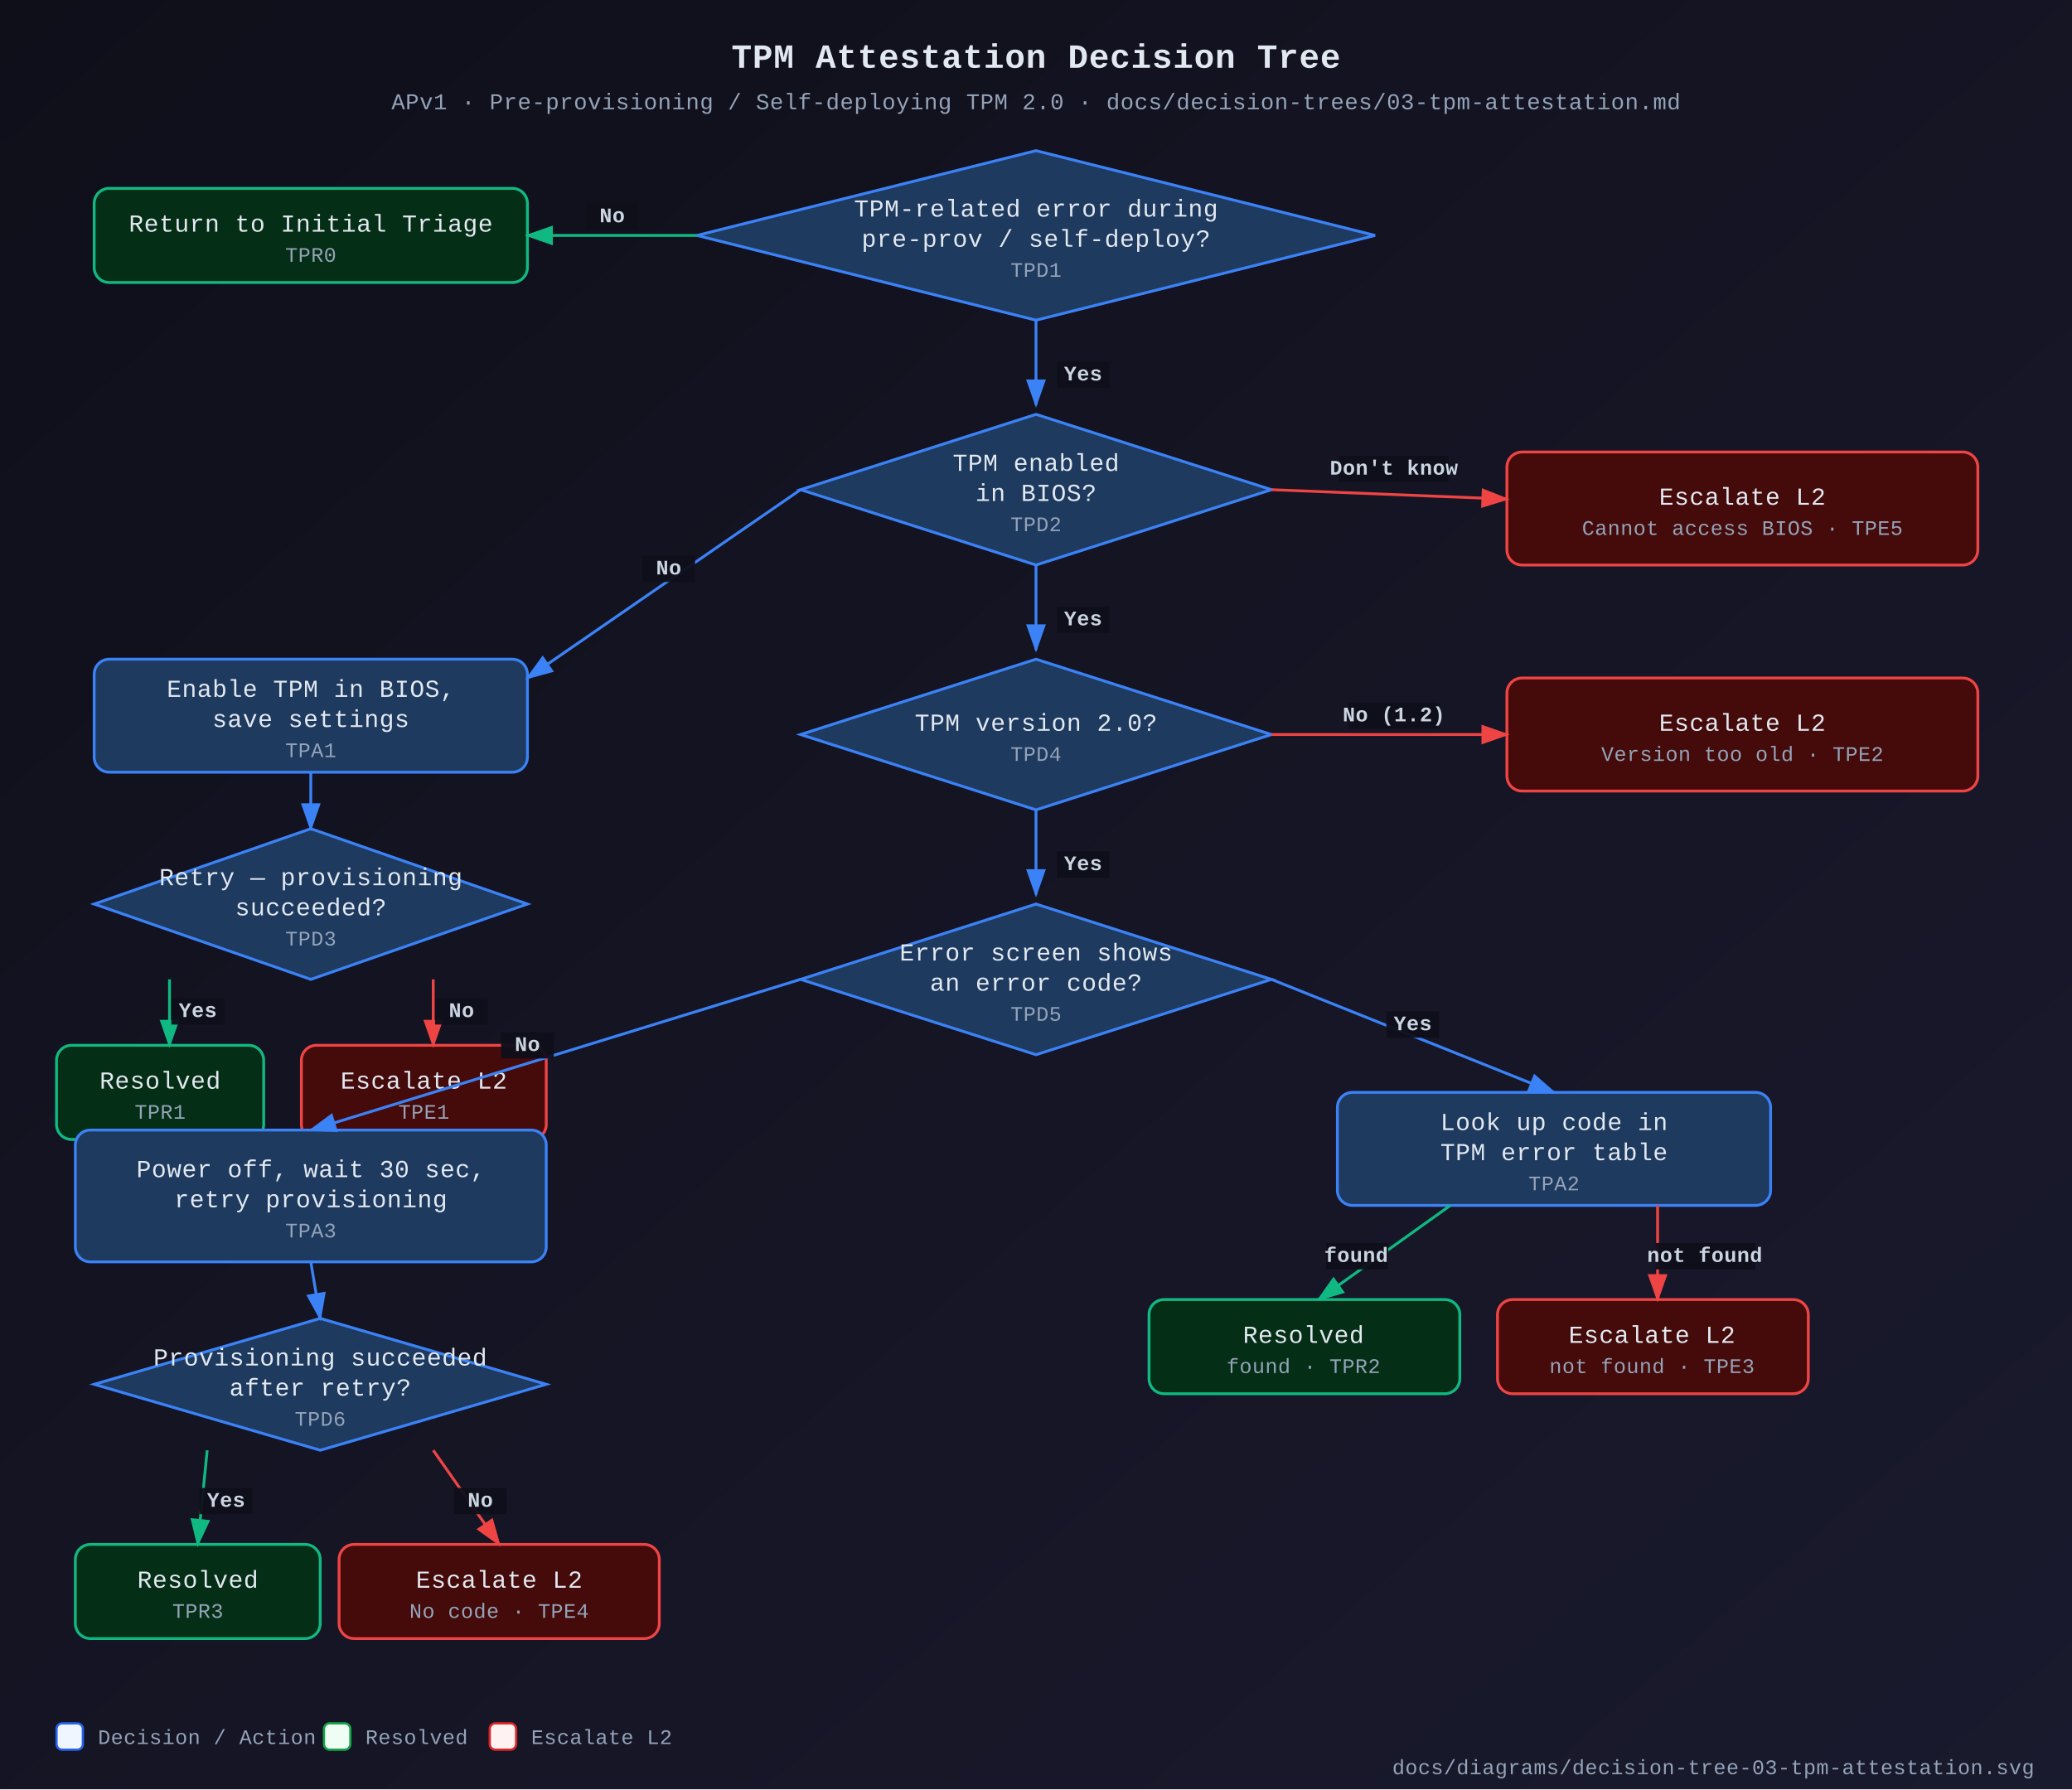
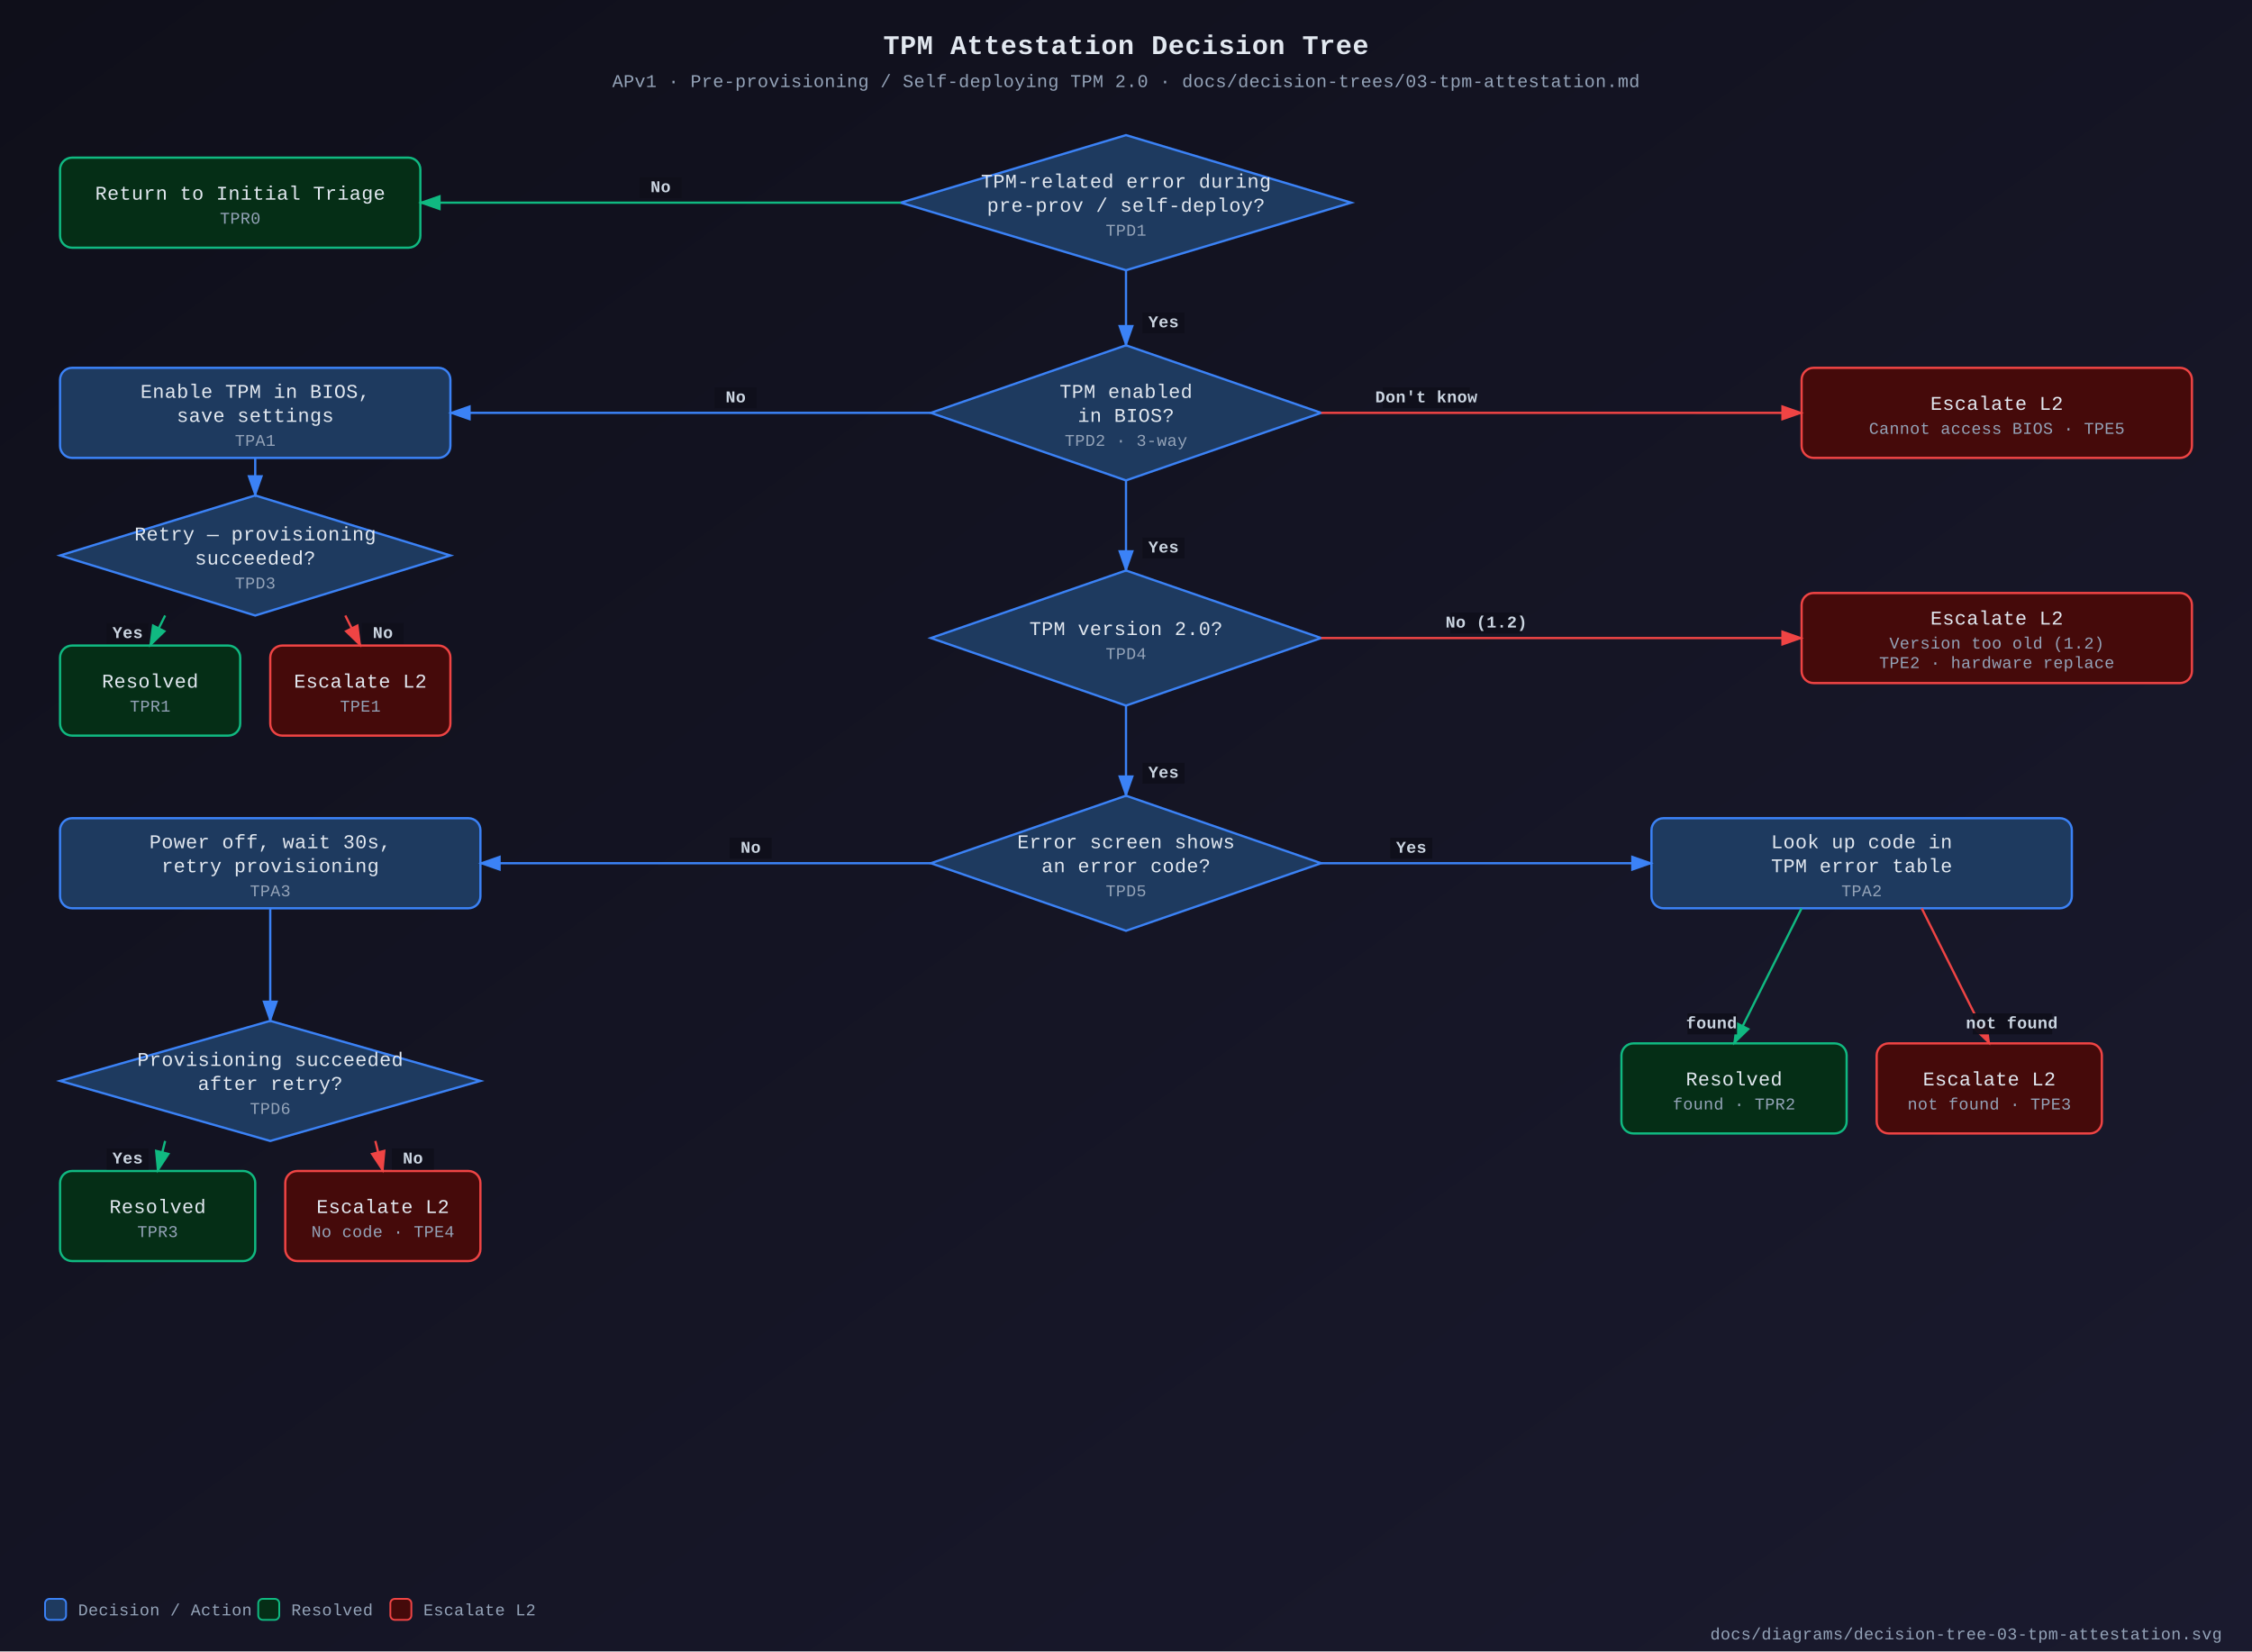
- <svg xmlns="http://www.w3.org/2000/svg" viewBox="0 0 1100 950" width="1100" height="950">
+ <svg xmlns="http://www.w3.org/2000/svg" viewBox="0 0 1500 1100" width="1500" height="1100">
  <style>
    text { font-family: 'SF Mono', 'Fira Code', 'Cascadia Code', 'Courier New', monospace; fill: #e2e8f0; letter-spacing: 0.02em; }
    .title { font-size: 18px; font-weight: 700; fill: #e2e8f0; letter-spacing: 0.02em; }
    .subtitle { font-size: 12px; fill: #94a3b8; }
    .label { font-size: 13px; fill: #e2e8f0; }
    .sub { font-size: 11px; fill: #94a3b8; }
    .edge { font-size: 11px; fill: #cbd5e1; font-weight: 700; }
    .col-head { font-size: 13px; font-weight: 700; fill: #cbd5e1; letter-spacing: 0.08em; }
    .legend { font-size: 11px; fill: #94a3b8; }
  </style>
  <defs>
    <linearGradient id="bg-grad" x1="0%" y1="0%" x2="100%" y2="100%">
      <stop offset="0%" stop-color="#0f0f1a" />
      <stop offset="100%" stop-color="#1a1a2e" />
    </linearGradient>
    <marker id="arr-blue" markerWidth="10" markerHeight="7" refX="9" refY="3.5" orient="auto">
      <polygon points="0,0 10,3.5 0,7" fill="#3b82f6" />
    </marker>
    <marker id="arr-red" markerWidth="10" markerHeight="7" refX="9" refY="3.5" orient="auto">
      <polygon points="0,0 10,3.5 0,7" fill="#ef4444" />
    </marker>
    <marker id="arr-green" markerWidth="10" markerHeight="7" refX="9" refY="3.5" orient="auto">
      <polygon points="0,0 10,3.5 0,7" fill="#10b981" />
    </marker>
    <marker id="arr-orange" markerWidth="10" markerHeight="7" refX="9" refY="3.5" orient="auto">
      <polygon points="0,0 10,3.5 0,7" fill="#f97316" />
    </marker>
    <marker id="arr-purple" markerWidth="10" markerHeight="7" refX="9" refY="3.5" orient="auto">
      <polygon points="0,0 10,3.5 0,7" fill="#a855f7" />
    </marker>
    <marker id="arr-gray" markerWidth="10" markerHeight="7" refX="9" refY="3.5" orient="auto">
      <polygon points="0,0 10,3.5 0,7" fill="#64748b" />
    </marker>
  </defs>
-   <rect width="1100" height="950" fill="url(#bg-grad)" />
-   <text x="550" y="36" text-anchor="middle" class="title">TPM Attestation Decision Tree</text>
-   <text x="550" y="58" text-anchor="middle" class="subtitle">APv1 · Pre-provisioning / Self-deploying TPM 2.0  ·  docs/decision-trees/03-tpm-attestation.md</text>
-   <polygon points="550,80 730,125 550,170 370,125" fill="#1e3a5f" stroke="#3b82f6" stroke-width="1.5" />
-   <text x="550" y="115" text-anchor="middle" class="label">TPM-related error during</text>
-   <text x="550" y="131" text-anchor="middle" class="label">pre-prov / self-deploy?</text>
-   <text x="550" y="147" text-anchor="middle" class="sub">TPD1</text>
-   <rect x="50" y="100" width="230" height="50" rx="8" ry="8" fill="#052e16" stroke="#10b981" stroke-width="1.5" />
-   <text x="165" y="123" text-anchor="middle" class="label">Return to Initial Triage</text>
-   <text x="165" y="139" text-anchor="middle" class="sub">TPR0</text>
-   <path d="M 370,125 L 280,125" stroke="#10b981" stroke-width="1.5" fill="none" marker-end="url(#arr-green)" />
-   <rect x="311" y="108" width="28" height="14" fill="#0f0f1a" opacity="0.95" />
-   <text x="325" y="118" text-anchor="middle" class="edge">No</text>
-   <path d="M 550,170 L 550,215" stroke="#3b82f6" stroke-width="1.5" fill="none" marker-end="url(#arr-blue)" />
-   <rect x="561" y="192" width="28" height="14" fill="#0f0f1a" opacity="0.95" />
-   <text x="575" y="202" text-anchor="middle" class="edge">Yes</text>
-   <polygon points="550,220 675,260 550,300 425,260" fill="#1e3a5f" stroke="#3b82f6" stroke-width="1.5" />
-   <text x="550" y="250" text-anchor="middle" class="label">TPM enabled</text>
-   <text x="550" y="266" text-anchor="middle" class="label">in BIOS?</text>
-   <text x="550" y="282" text-anchor="middle" class="sub">TPD2</text>
-   <rect x="800" y="240" width="250" height="60" rx="8" ry="8" fill="#450a0a" stroke="#ef4444" stroke-width="1.5" />
-   <text x="925" y="268" text-anchor="middle" class="label">Escalate L2</text>
-   <text x="925" y="284" text-anchor="middle" class="sub">Cannot access BIOS  ·  TPE5</text>
-   <path d="M 675,260 L 800,265" stroke="#ef4444" stroke-width="1.5" fill="none" marker-end="url(#arr-red)" />
-   <rect x="711" y="242" width="58" height="14" fill="#0f0f1a" opacity="0.95" />
-   <text x="740" y="252" text-anchor="middle" class="edge">Don't know</text>
-   <rect x="50" y="350" width="230" height="60" rx="8" ry="8" fill="#1e3a5f" stroke="#3b82f6" stroke-width="1.5" />
-   <text x="165" y="370" text-anchor="middle" class="label">Enable TPM in BIOS,</text>
-   <text x="165" y="386" text-anchor="middle" class="label">save settings</text>
-   <text x="165" y="402" text-anchor="middle" class="sub">TPA1</text>
-   <path d="M 425,260 L 280,360" stroke="#3b82f6" stroke-width="1.5" fill="none" marker-end="url(#arr-blue)" />
-   <rect x="341" y="295" width="28" height="14" fill="#0f0f1a" opacity="0.95" />
-   <text x="355" y="305" text-anchor="middle" class="edge">No</text>
-   <polygon points="165,440 280,480 165,520 50,480" fill="#1e3a5f" stroke="#3b82f6" stroke-width="1.5" />
-   <text x="165" y="470" text-anchor="middle" class="label">Retry — provisioning</text>
-   <text x="165" y="486" text-anchor="middle" class="label">succeeded?</text>
-   <text x="165" y="502" text-anchor="middle" class="sub">TPD3</text>
-   <path d="M 165,410 L 165,440" stroke="#3b82f6" stroke-width="1.5" fill="none" marker-end="url(#arr-blue)" />
-   <rect x="30" y="555" width="110" height="50" rx="8" ry="8" fill="#052e16" stroke="#10b981" stroke-width="1.5" />
-   <text x="85" y="578" text-anchor="middle" class="label">Resolved</text>
-   <text x="85" y="594" text-anchor="middle" class="sub">TPR1</text>
-   <rect x="160" y="555" width="130" height="50" rx="8" ry="8" fill="#450a0a" stroke="#ef4444" stroke-width="1.5" />
-   <text x="225" y="578" text-anchor="middle" class="label">Escalate L2</text>
-   <text x="225" y="594" text-anchor="middle" class="sub">TPE1</text>
-   <path d="M 90,520 L 90,555" stroke="#10b981" stroke-width="1.5" fill="none" marker-end="url(#arr-green)" />
-   <rect x="91" y="530" width="28" height="14" fill="#0f0f1a" opacity="0.95" />
-   <text x="105" y="540" text-anchor="middle" class="edge">Yes</text>
-   <path d="M 230,520 L 230,555" stroke="#ef4444" stroke-width="1.5" fill="none" marker-end="url(#arr-red)" />
-   <rect x="231" y="530" width="28" height="14" fill="#0f0f1a" opacity="0.95" />
-   <text x="245" y="540" text-anchor="middle" class="edge">No</text>
-   <path d="M 550,300 L 550,345" stroke="#3b82f6" stroke-width="1.5" fill="none" marker-end="url(#arr-blue)" />
-   <rect x="561" y="322" width="28" height="14" fill="#0f0f1a" opacity="0.95" />
-   <text x="575" y="332" text-anchor="middle" class="edge">Yes</text>
-   <polygon points="550,350 675,390 550,430 425,390" fill="#1e3a5f" stroke="#3b82f6" stroke-width="1.5" />
-   <text x="550" y="388" text-anchor="middle" class="label">TPM version 2.0?</text>
-   <text x="550" y="404" text-anchor="middle" class="sub">TPD4</text>
-   <rect x="800" y="360" width="250" height="60" rx="8" ry="8" fill="#450a0a" stroke="#ef4444" stroke-width="1.5" />
-   <text x="925" y="388" text-anchor="middle" class="label">Escalate L2</text>
-   <text x="925" y="404" text-anchor="middle" class="sub">Version too old · TPE2</text>
-   <path d="M 675,390 L 800,390" stroke="#ef4444" stroke-width="1.5" fill="none" marker-end="url(#arr-red)" />
-   <rect x="716" y="373" width="48" height="14" fill="#0f0f1a" opacity="0.95" />
-   <text x="740" y="383" text-anchor="middle" class="edge">No (1.2)</text>
-   <path d="M 550,430 L 550,475" stroke="#3b82f6" stroke-width="1.5" fill="none" marker-end="url(#arr-blue)" />
-   <rect x="561" y="452" width="28" height="14" fill="#0f0f1a" opacity="0.95" />
-   <text x="575" y="462" text-anchor="middle" class="edge">Yes</text>
-   <polygon points="550,480 675,520 550,560 425,520" fill="#1e3a5f" stroke="#3b82f6" stroke-width="1.5" />
-   <text x="550" y="510" text-anchor="middle" class="label">Error screen shows</text>
-   <text x="550" y="526" text-anchor="middle" class="label">an error code?</text>
-   <text x="550" y="542" text-anchor="middle" class="sub">TPD5</text>
-   <rect x="710" y="580" width="230" height="60" rx="8" ry="8" fill="#1e3a5f" stroke="#3b82f6" stroke-width="1.5" />
-   <text x="825" y="600" text-anchor="middle" class="label">Look up code in</text>
-   <text x="825" y="616" text-anchor="middle" class="label">TPM error table</text>
-   <text x="825" y="632" text-anchor="middle" class="sub">TPA2</text>
-   <path d="M 675,520 L 825,580" stroke="#3b82f6" stroke-width="1.5" fill="none" marker-end="url(#arr-blue)" />
-   <rect x="736" y="537" width="28" height="14" fill="#0f0f1a" opacity="0.95" />
-   <text x="750" y="547" text-anchor="middle" class="edge">Yes</text>
-   <rect x="610" y="690" width="165" height="50" rx="8" ry="8" fill="#052e16" stroke="#10b981" stroke-width="1.5" />
-   <text x="692" y="713" text-anchor="middle" class="label">Resolved</text>
-   <text x="692" y="729" text-anchor="middle" class="sub">found  ·  TPR2</text>
-   <rect x="795" y="690" width="165" height="50" rx="8" ry="8" fill="#450a0a" stroke="#ef4444" stroke-width="1.5" />
-   <text x="877" y="713" text-anchor="middle" class="label">Escalate L2</text>
-   <text x="877" y="729" text-anchor="middle" class="sub">not found  ·  TPE3</text>
-   <path d="M 770,640 L 700,690" stroke="#10b981" stroke-width="1.5" fill="none" marker-end="url(#arr-green)" />
-   <rect x="704" y="660" width="33" height="14" fill="#0f0f1a" opacity="0.95" />
-   <text x="720" y="670" text-anchor="middle" class="edge">found</text>
-   <path d="M 880,640 L 880,690" stroke="#ef4444" stroke-width="1.5" fill="none" marker-end="url(#arr-red)" />
-   <rect x="879" y="660" width="53" height="14" fill="#0f0f1a" opacity="0.95" />
-   <text x="905" y="670" text-anchor="middle" class="edge">not found</text>
-   <rect x="40" y="600" width="250" height="70" rx="8" ry="8" fill="#1e3a5f" stroke="#3b82f6" stroke-width="1.5" />
-   <text x="165" y="625" text-anchor="middle" class="label">Power off, wait 30 sec,</text>
-   <text x="165" y="641" text-anchor="middle" class="label">retry provisioning</text>
-   <text x="165" y="657" text-anchor="middle" class="sub">TPA3</text>
-   <path d="M 425,520 L 165,600" stroke="#3b82f6" stroke-width="1.5" fill="none" marker-end="url(#arr-blue)" />
-   <rect x="266" y="548" width="28" height="14" fill="#0f0f1a" opacity="0.95" />
-   <text x="280" y="558" text-anchor="middle" class="edge">No</text>
-   <polygon points="170,700 290,735 170,770 50,735" fill="#1e3a5f" stroke="#3b82f6" stroke-width="1.5" />
-   <text x="170" y="725" text-anchor="middle" class="label">Provisioning succeeded</text>
-   <text x="170" y="741" text-anchor="middle" class="label">after retry?</text>
-   <text x="170" y="757" text-anchor="middle" class="sub">TPD6</text>
-   <path d="M 165,670 L 170,700" stroke="#3b82f6" stroke-width="1.5" fill="none" marker-end="url(#arr-blue)" />
-   <rect x="40" y="820" width="130" height="50" rx="8" ry="8" fill="#052e16" stroke="#10b981" stroke-width="1.5" />
-   <text x="105" y="843" text-anchor="middle" class="label">Resolved</text>
-   <text x="105" y="859" text-anchor="middle" class="sub">TPR3</text>
-   <rect x="180" y="820" width="170" height="50" rx="8" ry="8" fill="#450a0a" stroke="#ef4444" stroke-width="1.5" />
-   <text x="265" y="843" text-anchor="middle" class="label">Escalate L2</text>
-   <text x="265" y="859" text-anchor="middle" class="sub">No code  ·  TPE4</text>
-   <path d="M 110,770 L 105,820" stroke="#10b981" stroke-width="1.5" fill="none" marker-end="url(#arr-green)" />
-   <rect x="106" y="790" width="28" height="14" fill="#0f0f1a" opacity="0.95" />
-   <text x="120" y="800" text-anchor="middle" class="edge">Yes</text>
-   <path d="M 230,770 L 265,820" stroke="#ef4444" stroke-width="1.5" fill="none" marker-end="url(#arr-red)" />
-   <rect x="241" y="790" width="28" height="14" fill="#0f0f1a" opacity="0.95" />
-   <text x="255" y="800" text-anchor="middle" class="edge">No</text>
-   <rect x="30" y="915" width="14" height="14" rx="3" ry="3" fill="#eff6ff" stroke="#2563eb" stroke-width="1.2" />
-   <text x="52" y="926" class="legend">Decision / Action</text>
-   <rect x="172" y="915" width="14" height="14" rx="3" ry="3" fill="#f0fdf4" stroke="#16a34a" stroke-width="1.2" />
-   <text x="194" y="926" class="legend">Resolved</text>
-   <rect x="260" y="915" width="14" height="14" rx="3" ry="3" fill="#fef2f2" stroke="#dc2626" stroke-width="1.2" />
-   <text x="282" y="926" class="legend">Escalate L2</text>
-   <text x="1080" y="942" text-anchor="end" class="legend">docs/diagrams/decision-tree-03-tpm-attestation.svg</text>
+   <rect width="1500" height="1100" fill="url(#bg-grad)" />
+   <text x="750" y="36" text-anchor="middle" class="title">TPM Attestation Decision Tree</text>
+   <text x="750" y="58" text-anchor="middle" class="subtitle">APv1 · Pre-provisioning / Self-deploying TPM 2.0  ·  docs/decision-trees/03-tpm-attestation.md</text>
+   <polygon points="750,90 900,135 750,180 600,135" fill="#1e3a5f" stroke="#3b82f6" stroke-width="1.5" />
+   <text x="750" y="125" text-anchor="middle" class="label">TPM-related error during</text>
+   <text x="750" y="141" text-anchor="middle" class="label">pre-prov / self-deploy?</text>
+   <text x="750" y="157" text-anchor="middle" class="sub">TPD1</text>
+   <rect x="40" y="105" width="240" height="60" rx="8" ry="8" fill="#052e16" stroke="#10b981" stroke-width="1.5" />
+   <text x="160" y="133" text-anchor="middle" class="label">Return to Initial Triage</text>
+   <text x="160" y="149" text-anchor="middle" class="sub">TPR0</text>
+   <path d="M 600,135 L 280,135" stroke="#10b981" stroke-width="1.5" fill="none" marker-end="url(#arr-green)" />
+   <rect x="426" y="118" width="28" height="14" fill="#0f0f1a" opacity="0.95" />
+   <text x="440" y="128" text-anchor="middle" class="edge">No</text>
+   <polygon points="750,230 880,275 750,320 620,275" fill="#1e3a5f" stroke="#3b82f6" stroke-width="1.5" />
+   <text x="750" y="265" text-anchor="middle" class="label">TPM enabled</text>
+   <text x="750" y="281" text-anchor="middle" class="label">in BIOS?</text>
+   <text x="750" y="297" text-anchor="middle" class="sub">TPD2 · 3-way</text>
+   <path d="M 750,180 L 750,230" stroke="#3b82f6" stroke-width="1.5" fill="none" marker-end="url(#arr-blue)" />
+   <rect x="761" y="208" width="28" height="14" fill="#0f0f1a" opacity="0.95" />
+   <text x="775" y="218" text-anchor="middle" class="edge">Yes</text>
+   <rect x="1200" y="245" width="260" height="60" rx="8" ry="8" fill="#450a0a" stroke="#ef4444" stroke-width="1.5" />
+   <text x="1330" y="273" text-anchor="middle" class="label">Escalate L2</text>
+   <text x="1330" y="289" text-anchor="middle" class="sub">Cannot access BIOS  ·  TPE5</text>
+   <path d="M 880,275 L 1200,275" stroke="#ef4444" stroke-width="1.5" fill="none" marker-end="url(#arr-red)" />
+   <rect x="921" y="258" width="58" height="14" fill="#0f0f1a" opacity="0.95" />
+   <text x="950" y="268" text-anchor="middle" class="edge">Don't know</text>
+   <rect x="40" y="245" width="260" height="60" rx="8" ry="8" fill="#1e3a5f" stroke="#3b82f6" stroke-width="1.5" />
+   <text x="170" y="265" text-anchor="middle" class="label">Enable TPM in BIOS,</text>
+   <text x="170" y="281" text-anchor="middle" class="label">save settings</text>
+   <text x="170" y="297" text-anchor="middle" class="sub">TPA1</text>
+   <path d="M 620,275 L 300,275" stroke="#3b82f6" stroke-width="1.5" fill="none" marker-end="url(#arr-blue)" />
+   <rect x="476" y="258" width="28" height="14" fill="#0f0f1a" opacity="0.95" />
+   <text x="490" y="268" text-anchor="middle" class="edge">No</text>
+   <polygon points="170,330 300,370 170,410 40,370" fill="#1e3a5f" stroke="#3b82f6" stroke-width="1.5" />
+   <text x="170" y="360" text-anchor="middle" class="label">Retry — provisioning</text>
+   <text x="170" y="376" text-anchor="middle" class="label">succeeded?</text>
+   <text x="170" y="392" text-anchor="middle" class="sub">TPD3</text>
+   <path d="M 170,305 L 170,330" stroke="#3b82f6" stroke-width="1.5" fill="none" marker-end="url(#arr-blue)" />
+   <rect x="40" y="430" width="120" height="60" rx="8" ry="8" fill="#052e16" stroke="#10b981" stroke-width="1.5" />
+   <text x="100" y="458" text-anchor="middle" class="label">Resolved</text>
+   <text x="100" y="474" text-anchor="middle" class="sub">TPR1</text>
+   <rect x="180" y="430" width="120" height="60" rx="8" ry="8" fill="#450a0a" stroke="#ef4444" stroke-width="1.5" />
+   <text x="240" y="458" text-anchor="middle" class="label">Escalate L2</text>
+   <text x="240" y="474" text-anchor="middle" class="sub">TPE1</text>
+   <path d="M 110,410 L 100,430" stroke="#10b981" stroke-width="1.5" fill="none" marker-end="url(#arr-green)" />
+   <rect x="71" y="415" width="28" height="14" fill="#0f0f1a" opacity="0.95" />
+   <text x="85" y="425" text-anchor="middle" class="edge">Yes</text>
+   <path d="M 230,410 L 240,430" stroke="#ef4444" stroke-width="1.5" fill="none" marker-end="url(#arr-red)" />
+   <rect x="241" y="415" width="28" height="14" fill="#0f0f1a" opacity="0.95" />
+   <text x="255" y="425" text-anchor="middle" class="edge">No</text>
+   <polygon points="750,380 880,425 750,470 620,425" fill="#1e3a5f" stroke="#3b82f6" stroke-width="1.5" />
+   <text x="750" y="423" text-anchor="middle" class="label">TPM version 2.0?</text>
+   <text x="750" y="439" text-anchor="middle" class="sub">TPD4</text>
+   <path d="M 750,320 L 750,380" stroke="#3b82f6" stroke-width="1.5" fill="none" marker-end="url(#arr-blue)" />
+   <rect x="761" y="358" width="28" height="14" fill="#0f0f1a" opacity="0.95" />
+   <text x="775" y="368" text-anchor="middle" class="edge">Yes</text>
+   <rect x="1200" y="395" width="260" height="60" rx="8" ry="8" fill="#450a0a" stroke="#ef4444" stroke-width="1.5" />
+   <text x="1330" y="416" text-anchor="middle" class="label">Escalate L2</text>
+   <text x="1330" y="432" text-anchor="middle" class="sub">Version too old (1.2)</text>
+   <text x="1330" y="445" text-anchor="middle" class="sub">TPE2 · hardware replace</text>
+   <path d="M 880,425 L 1200,425" stroke="#ef4444" stroke-width="1.5" fill="none" marker-end="url(#arr-red)" />
+   <rect x="966" y="408" width="48" height="14" fill="#0f0f1a" opacity="0.95" />
+   <text x="990" y="418" text-anchor="middle" class="edge">No (1.2)</text>
+   <polygon points="750,530 880,575 750,620 620,575" fill="#1e3a5f" stroke="#3b82f6" stroke-width="1.5" />
+   <text x="750" y="565" text-anchor="middle" class="label">Error screen shows</text>
+   <text x="750" y="581" text-anchor="middle" class="label">an error code?</text>
+   <text x="750" y="597" text-anchor="middle" class="sub">TPD5</text>
+   <path d="M 750,470 L 750,530" stroke="#3b82f6" stroke-width="1.5" fill="none" marker-end="url(#arr-blue)" />
+   <rect x="761" y="508" width="28" height="14" fill="#0f0f1a" opacity="0.95" />
+   <text x="775" y="518" text-anchor="middle" class="edge">Yes</text>
+   <rect x="1100" y="545" width="280" height="60" rx="8" ry="8" fill="#1e3a5f" stroke="#3b82f6" stroke-width="1.5" />
+   <text x="1240" y="565" text-anchor="middle" class="label">Look up code in</text>
+   <text x="1240" y="581" text-anchor="middle" class="label">TPM error table</text>
+   <text x="1240" y="597" text-anchor="middle" class="sub">TPA2</text>
+   <path d="M 880,575 L 1100,575" stroke="#3b82f6" stroke-width="1.5" fill="none" marker-end="url(#arr-blue)" />
+   <rect x="926" y="558" width="28" height="14" fill="#0f0f1a" opacity="0.95" />
+   <text x="940" y="568" text-anchor="middle" class="edge">Yes</text>
+   <rect x="1080" y="695" width="150" height="60" rx="8" ry="8" fill="#052e16" stroke="#10b981" stroke-width="1.5" />
+   <text x="1155" y="723" text-anchor="middle" class="label">Resolved</text>
+   <text x="1155" y="739" text-anchor="middle" class="sub">found · TPR2</text>
+   <rect x="1250" y="695" width="150" height="60" rx="8" ry="8" fill="#450a0a" stroke="#ef4444" stroke-width="1.5" />
+   <text x="1325" y="723" text-anchor="middle" class="label">Escalate L2</text>
+   <text x="1325" y="739" text-anchor="middle" class="sub">not found · TPE3</text>
+   <path d="M 1200,605 L 1155,695" stroke="#10b981" stroke-width="1.5" fill="none" marker-end="url(#arr-green)" />
+   <rect x="1124" y="675" width="33" height="14" fill="#0f0f1a" opacity="0.95" />
+   <text x="1140" y="685" text-anchor="middle" class="edge">found</text>
+   <path d="M 1280,605 L 1325,695" stroke="#ef4444" stroke-width="1.5" fill="none" marker-end="url(#arr-red)" />
+   <rect x="1314" y="675" width="53" height="14" fill="#0f0f1a" opacity="0.95" />
+   <text x="1340" y="685" text-anchor="middle" class="edge">not found</text>
+   <rect x="40" y="545" width="280" height="60" rx="8" ry="8" fill="#1e3a5f" stroke="#3b82f6" stroke-width="1.5" />
+   <text x="180" y="565" text-anchor="middle" class="label">Power off, wait 30s,</text>
+   <text x="180" y="581" text-anchor="middle" class="label">retry provisioning</text>
+   <text x="180" y="597" text-anchor="middle" class="sub">TPA3</text>
+   <path d="M 620,575 L 320,575" stroke="#3b82f6" stroke-width="1.5" fill="none" marker-end="url(#arr-blue)" />
+   <rect x="486" y="558" width="28" height="14" fill="#0f0f1a" opacity="0.95" />
+   <text x="500" y="568" text-anchor="middle" class="edge">No</text>
+   <polygon points="180,680 320,720 180,760 40,720" fill="#1e3a5f" stroke="#3b82f6" stroke-width="1.5" />
+   <text x="180" y="710" text-anchor="middle" class="label">Provisioning succeeded</text>
+   <text x="180" y="726" text-anchor="middle" class="label">after retry?</text>
+   <text x="180" y="742" text-anchor="middle" class="sub">TPD6</text>
+   <path d="M 180,605 L 180,680" stroke="#3b82f6" stroke-width="1.5" fill="none" marker-end="url(#arr-blue)" />
+   <rect x="40" y="780" width="130" height="60" rx="8" ry="8" fill="#052e16" stroke="#10b981" stroke-width="1.5" />
+   <text x="105" y="808" text-anchor="middle" class="label">Resolved</text>
+   <text x="105" y="824" text-anchor="middle" class="sub">TPR3</text>
+   <rect x="190" y="780" width="130" height="60" rx="8" ry="8" fill="#450a0a" stroke="#ef4444" stroke-width="1.5" />
+   <text x="255" y="808" text-anchor="middle" class="label">Escalate L2</text>
+   <text x="255" y="824" text-anchor="middle" class="sub">No code · TPE4</text>
+   <path d="M 110,760 L 105,780" stroke="#10b981" stroke-width="1.5" fill="none" marker-end="url(#arr-green)" />
+   <rect x="71" y="765" width="28" height="14" fill="#0f0f1a" opacity="0.95" />
+   <text x="85" y="775" text-anchor="middle" class="edge">Yes</text>
+   <path d="M 250,760 L 255,780" stroke="#ef4444" stroke-width="1.5" fill="none" marker-end="url(#arr-red)" />
+   <rect x="261" y="765" width="28" height="14" fill="#0f0f1a" opacity="0.95" />
+   <text x="275" y="775" text-anchor="middle" class="edge">No</text>
+   <rect x="30" y="1065" width="14" height="14" rx="3" ry="3" fill="#1e3a5f" stroke="#3b82f6" stroke-width="1.2" />
+   <text x="52" y="1076" class="legend">Decision / Action</text>
+   <rect x="172" y="1065" width="14" height="14" rx="3" ry="3" fill="#052e16" stroke="#10b981" stroke-width="1.2" />
+   <text x="194" y="1076" class="legend">Resolved</text>
+   <rect x="260" y="1065" width="14" height="14" rx="3" ry="3" fill="#450a0a" stroke="#ef4444" stroke-width="1.2" />
+   <text x="282" y="1076" class="legend">Escalate L2</text>
+   <text x="1480" y="1092" text-anchor="end" class="legend">docs/diagrams/decision-tree-03-tpm-attestation.svg</text>
</svg>
